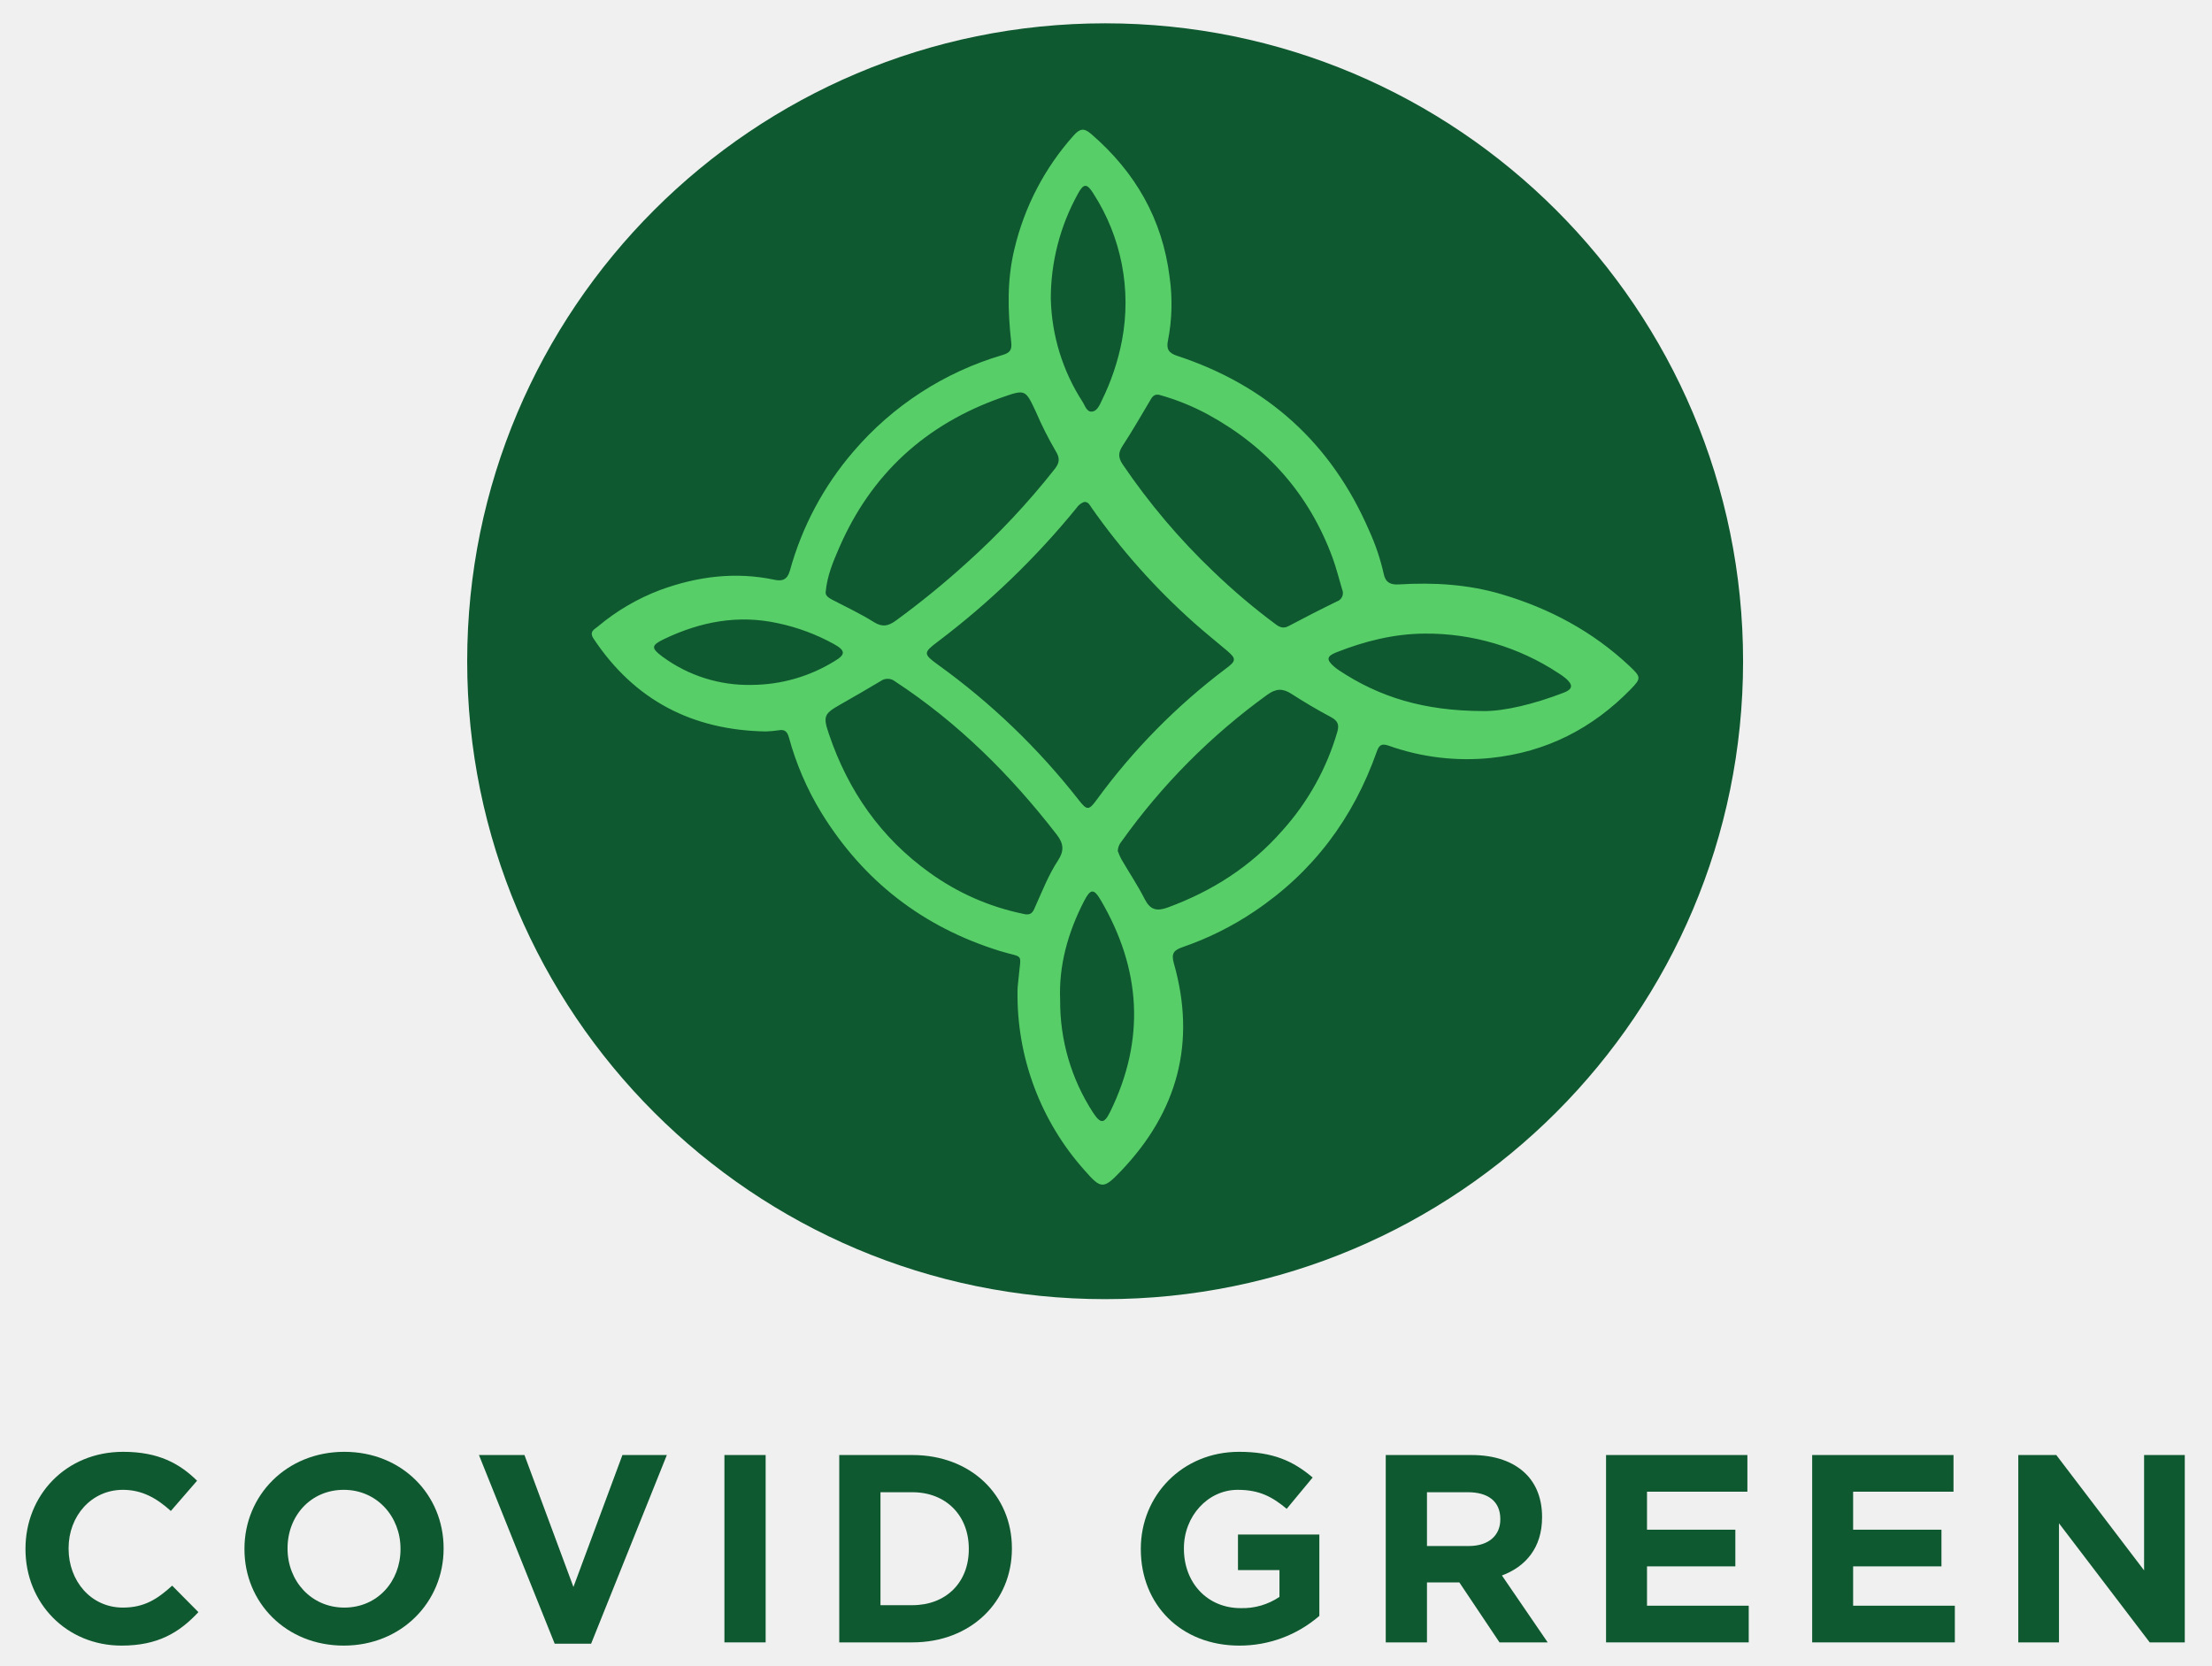
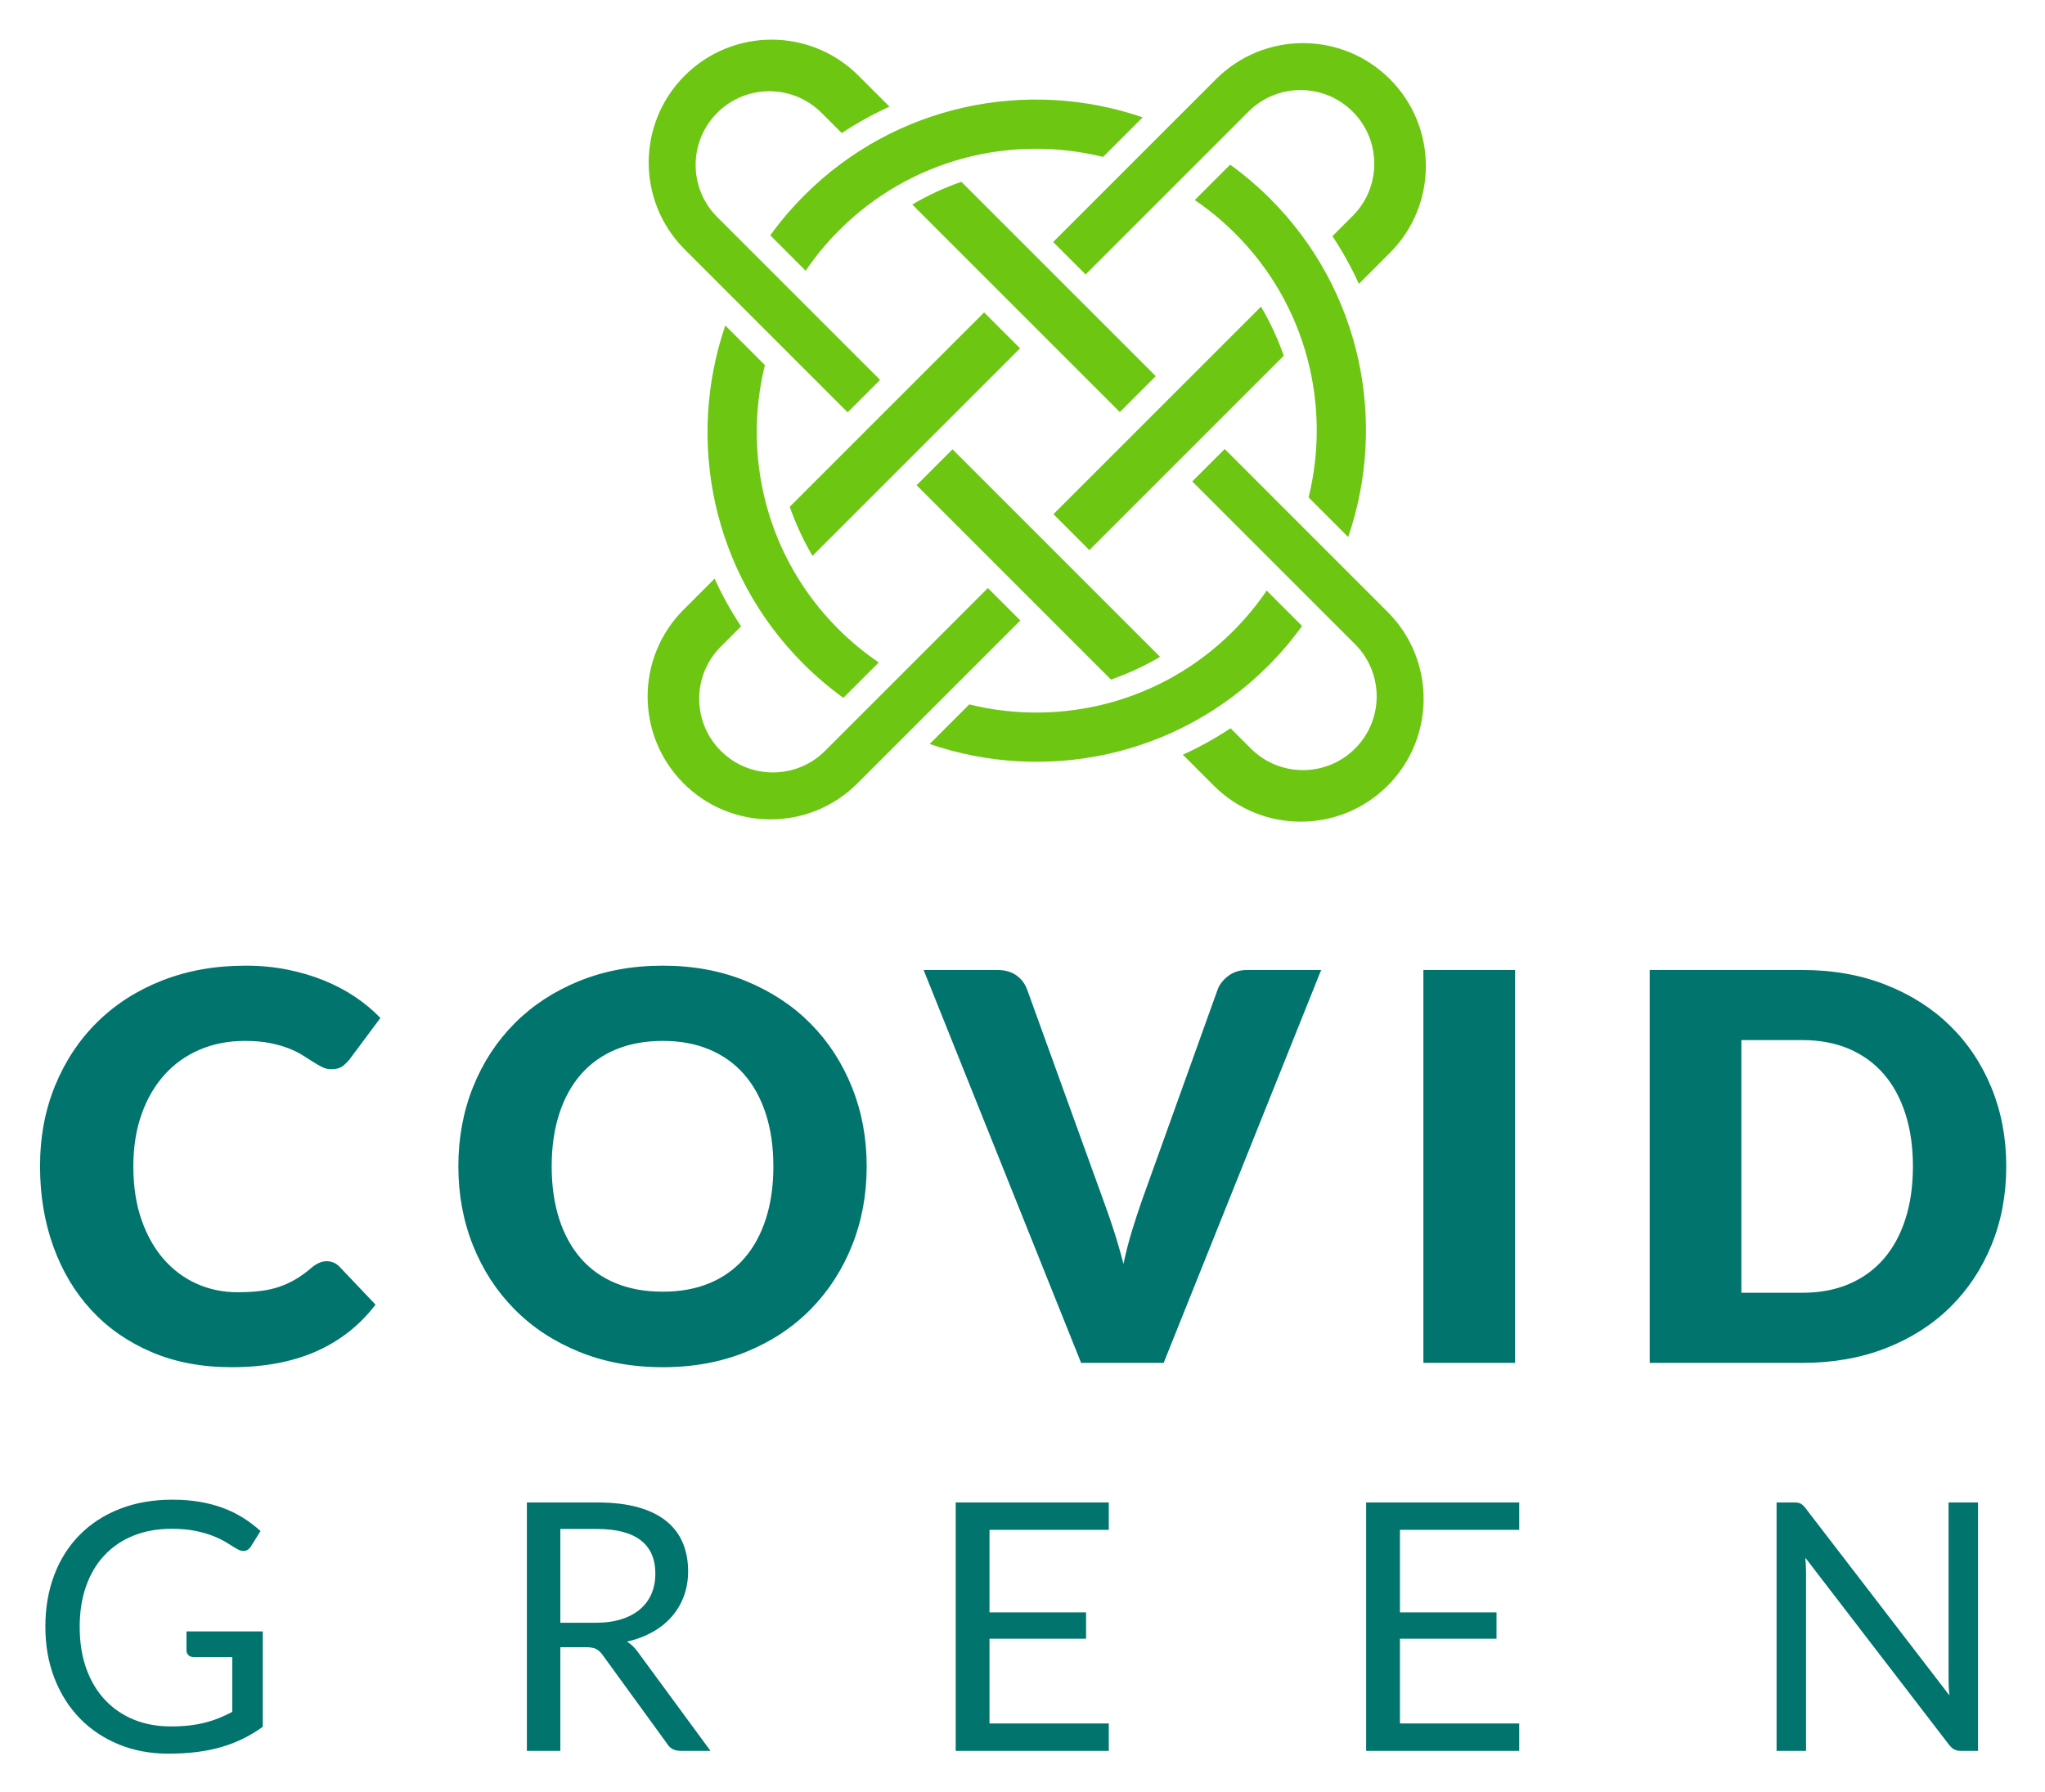
- <svg xmlns="http://www.w3.org/2000/svg" id="Layer_1" data-name="Layer 1" viewBox="0 0 664 500">
-   <defs>
-     <style>.cls-1{fill:#0e592f;}.cls-2{fill:#57ce68;}</style>
-   </defs>
-   <circle class="cls-1" cx="331.74" cy="198.498" r="191.498" />
-   <g id="sVBzdN">
-     <path class="cls-2" d="M229.897,219.58c-22.034-.376-39.406-9.33-51.711-27.843-1.426-2.146.273-2.831,1.186-3.583a64.567,64.567,0,0,1,18.715-11.012c11.157-4.098,22.62-5.598,34.419-3.094,2.247.477,3.811.037,4.598-2.714a92.306,92.306,0,0,1,19.091-35.804,93.671,93.671,0,0,1,44.789-28.976c2.28-.672,2.814-1.6,2.559-3.9-1.038-9.355-1.287-18.695.982-27.967a77.988,77.988,0,0,1,17.789-34.047c1.884-2.109,3.123-2.245,5.203-.453,13.255,11.422,21.432,25.571,23.588,43.068a57.11,57.11,0,0,1-.509,19.012c-.521,2.451.176,3.698,2.748,4.545,26.969,8.88,46.289,26.234,57.607,52.377a66.362,66.362,0,0,1,4.423,13.108c.521,2.565,2.062,3.295,4.514,3.143,10.461-.646,20.838-.03,30.931,2.968,14.382,4.273,27.331,11.188,38.317,21.534,3.478,3.275,3.568,3.681.426,6.909-11.536,11.85-25.414,18.94-41.99,20.677a70.047,70.047,0,0,1-30.729-3.682c-2.134-.744-2.876-.151-3.541,1.735-7.065,20.031-19.12,36.229-36.878,48.093a92.19,92.19,0,0,1-21.335,10.613c-2.64.907-3.595,1.824-2.723,4.883,6.776,23.783,1.129,44.527-15.824,62.314-5.283,5.543-5.987,5.538-10.919-.092a79.145,79.145,0,0,1-20.184-53.967c.002-1.153.18-2.305.282-3.458.739-8.376,1.875-6.168-5.642-8.504q-34.643-10.765-53.561-41.547a87.45,87.45,0,0,1-9.69-22.502c-.488-1.744-1.232-2.562-3.126-2.18A33.459,33.459,0,0,1,229.897,219.58Zm95.523-68.901a4.869,4.869,0,0,0-2.362,1.929,241.95,241.95,0,0,1-41.619,40.069c-4.296,3.231-4.318,3.665.125,6.874a207.652,207.652,0,0,1,42.296,40.663c2.414,3.09,2.991,3.1,5.322-.092a188.358,188.358,0,0,1,38.74-39.368c3.213-2.349,3.221-3.034.435-5.403-3.34-2.84-6.78-5.566-10.043-8.491a199.968,199.968,0,0,1-30.585-34.35C327.169,151.707,326.746,150.587,325.42,150.68ZM307.097,274.316c2.738.761,3.136-.982,3.73-2.296,2.096-4.63,3.937-9.407,6.735-13.66,1.864-2.832,1.816-5.011-.315-7.768-13.803-17.852-29.577-33.575-48.516-46.006a3.591,3.591,0,0,0-4.401-.114c-4.059,2.431-8.162,4.788-12.272,7.132-4.738,2.703-5.018,3.475-3.224,8.772,5.754,16.994,15.531,31.066,30.194,41.579A73.13,73.13,0,0,0,307.097,274.316Zm-59.237-96.714c-.192,1.164.814,1.837,2.021,2.465,4.19,2.181,8.489,4.197,12.478,6.703,2.549,1.601,4.346,1.131,6.534-.45a254.947,254.947,0,0,0,21.195-17.265,224.516,224.516,0,0,0,26.496-28.232c1.461-1.861,1.675-3.261.273-5.489a106.787,106.787,0,0,1-5.913-11.737c-3.139-6.704-3.163-6.753-10.122-4.318-22.92,8.02-39.392,23.041-49.015,45.384C250.08,168.671,248.334,172.741,247.86,177.602ZM347.917,118.514c-1.675-.3-2.188.897-2.856,2.024-2.646,4.462-5.243,8.959-8.079,13.299-1.332,2.039-1.367,3.525.046,5.601a197.172,197.172,0,0,0,27.209,32.134,191.715,191.715,0,0,0,18.755,15.876c1.22.893,2.313,1.288,3.8.503,4.791-2.53,9.61-5.012,14.481-7.384a2.664,2.664,0,0,0,1.614-3.623c-.961-3.193-1.748-6.45-2.901-9.573-7.019-19.012-19.611-33.232-37.341-42.925A69.756,69.756,0,0,0,347.917,118.514Zm-12.386,136.948a19.97,19.97,0,0,0,1.083,2.472c2.323,3.991,4.907,7.844,6.994,11.952,1.657,3.262,3.613,3.754,6.933,2.535,13.352-4.905,24.932-12.296,34.369-23.059a75.983,75.983,0,0,0,16.536-29.688c.618-2.188.077-3.342-1.949-4.419-4.069-2.161-8.04-4.528-11.917-7.019-2.579-1.657-4.606-1.528-7.144.308a191.152,191.152,0,0,0-43.749,44.02A4.716,4.716,0,0,0,335.531,255.462Zm109.677-42.005c6.411.083,15.46-2.145,24.26-5.544,2.647-1.023,2.786-2.331.572-4.245a19.845,19.845,0,0,0-2.26-1.614A71.875,71.875,0,0,0,427.791,190.202c-9.291.037-18.096,2.256-26.658,5.635-2.943,1.162-3.043,2.218-.612,4.316a13.865,13.865,0,0,0,1.382,1.046C414.081,209.296,427.472,213.415,445.207,213.457Zm-126.974,86.748a61.23,61.23,0,0,0,9.813,33.691c2.326,3.546,3.396,3.566,5.246-.222,10.587-21.667,9.222-42.84-2.882-63.472-2.071-3.53-3.07-3.442-5.019.348C320.559,279.946,317.794,289.863,318.233,300.205ZM315.429,89.726A59.592,59.592,0,0,0,324.943,120.59c.789,1.196,1.255,3.223,2.985,2.954,1.443-.224,2.159-1.953,2.808-3.314a70.812,70.812,0,0,0,6.055-17.999,60.547,60.547,0,0,0-8.591-44.151c-1.951-3.126-2.95-3.072-4.705.234A64.985,64.985,0,0,0,315.429,89.726ZM225.684,205.604a47.719,47.719,0,0,0,24.807-7.121c3.448-2.033,3.319-3.191-.183-5.152a60.815,60.815,0,0,0-16.839-6.256c-11.923-2.615-23.207-.436-34.029,4.725-4.016,1.915-4.061,2.748-.57,5.334A43.52,43.52,0,0,0,225.684,205.604Z" />
+ <svg xmlns="http://www.w3.org/2000/svg" role="img" viewBox="723.42 270.42 1486.16 1302.16">
+   <g fill="none" fill-rule="evenodd">
+     <path fill="#FFF" d="M0 0h2853v1884H0z" />
+     <path fill="#00746D" fill-rule="nonzero" d="M891.67 1264.136c23.651 0 44.133-3.822 61.446-11.466 17.313-7.644 31.719-18.979 43.218-34.006l-26.264-27.636c-1.437-1.437-2.94-2.45-4.508-3.038-1.568-.588-3.136-.882-4.704-.882-1.96 0-3.855.425-5.684 1.274-1.829.849-3.528 1.927-5.096 3.234-3.92 3.397-7.807 6.239-11.662 8.526-3.855 2.287-7.905 4.149-12.152 5.586-4.247 1.437-8.853 2.45-13.818 3.038-4.965.588-10.453.882-16.464.882-10.453 0-20.253-2.025-29.4-6.076s-17.15-9.963-24.01-17.738c-6.86-7.775-12.283-17.346-16.268-28.714-3.985-11.368-5.978-24.369-5.978-39.004 0-13.981 1.993-26.591 5.978-37.828 3.985-11.237 9.539-20.809 16.66-28.714 7.121-7.905 15.647-13.981 25.578-18.228 9.931-4.247 20.907-6.37 32.928-6.37 6.925 0 12.969.523 18.13 1.568 5.161 1.045 9.669 2.319 13.524 3.822 3.855 1.503 7.187 3.136 9.996 4.9 2.809 1.764 5.39 3.397 7.742 4.9 2.352 1.503 4.573 2.777 6.664 3.822 2.091 1.045 4.312 1.568 6.664 1.568 3.528 0 6.272-.751 8.232-2.254 1.96-1.503 3.659-3.169 5.096-4.998l22.344-29.988c-5.357-5.619-11.499-10.747-18.424-15.386-6.925-4.639-14.504-8.624-22.736-11.956-8.232-3.332-17.085-5.945-26.558-7.84-9.473-1.895-19.567-2.842-30.282-2.842-22.083 0-42.271 3.593-60.564 10.78-18.293 7.187-34.006 17.248-47.138 30.184-13.132 12.936-23.357 28.322-30.674 46.158-7.317 17.836-10.976 37.403-10.976 58.702 0 20.907 3.201 40.278 9.604 58.114 6.403 17.836 15.582 33.255 27.538 46.256 11.956 13.001 26.525 23.193 43.708 30.576 17.183 7.383 36.619 11.074 58.31 11.074zm313.42 0c22.213 0 42.434-3.724 60.662-11.172s33.81-17.738 46.746-30.87c12.936-13.132 22.965-28.583 30.086-46.354 7.121-17.771 10.682-36.979 10.682-57.624 0-20.515-3.561-39.657-10.682-57.428-7.121-17.771-17.15-33.189-30.086-46.256-12.936-13.067-28.518-23.357-46.746-30.87s-38.449-11.27-60.662-11.27-42.467 3.724-60.76 11.172c-18.293 7.448-33.941 17.705-46.942 30.772-13.001 13.067-23.063 28.485-30.184 46.256s-10.682 36.979-10.682 57.624 3.561 39.853 10.682 57.624c7.121 17.771 17.183 33.222 30.184 46.354 13.001 13.132 28.649 23.422 46.942 30.87s38.547 11.172 60.76 11.172zm0-54.88c-12.805 0-24.206-2.058-34.202-6.174-9.996-4.116-18.424-10.094-25.284-17.934-6.86-7.84-12.119-17.411-15.778-28.714-3.659-11.303-5.488-24.075-5.488-38.318 0-14.112 1.829-26.819 5.488-38.122 3.659-11.303 8.918-20.874 15.778-28.714 6.86-7.84 15.288-13.851 25.284-18.032 9.996-4.181 21.397-6.272 34.202-6.272 12.675 0 23.977 2.091 33.908 6.272 9.931 4.181 18.326 10.192 25.186 18.032 6.86 7.84 12.119 17.411 15.778 28.714 3.659 11.303 5.488 24.01 5.488 38.122 0 14.243-1.829 27.015-5.488 38.318-3.659 11.303-8.918 20.874-15.778 28.714-6.86 7.84-15.255 13.818-25.186 17.934-9.931 4.116-21.233 6.174-33.908 6.174zM1569.078 1261l114.464-285.572h-53.704c-5.488 0-10.127 1.47-13.916 4.41-3.789 2.94-6.337 6.239-7.644 9.898l-54.88 152.88c-2.352 6.664-4.737 13.916-7.154 21.756-2.417 7.84-4.541 16.072-6.37 24.696-2.221-8.624-4.606-16.856-7.154-24.696s-5.063-15.092-7.546-21.756l-55.272-152.88c-1.568-4.312-4.181-7.775-7.84-10.388-3.659-2.613-8.363-3.92-14.112-3.92h-53.312L1509.102 1261h59.976zm255.404 0V975.428h-66.64V1261h66.64zm208.756 0c22.213 0 42.434-3.561 60.662-10.682s33.81-17.052 46.746-29.792c12.936-12.74 22.965-27.832 30.086-45.276 7.121-17.444 10.682-36.489 10.682-57.134 0-20.515-3.561-39.494-10.682-56.938-7.121-17.444-17.15-32.503-30.086-45.178-12.936-12.675-28.518-22.605-46.746-29.792-18.228-7.187-38.449-10.78-60.662-10.78h-110.936V1261h110.936zm0-50.96h-44.296v-183.652h44.296c12.675 0 23.977 2.123 33.908 6.37 9.931 4.247 18.326 10.323 25.186 18.228 6.86 7.905 12.119 17.542 15.778 28.91 3.659 11.368 5.488 24.108 5.488 38.22 0 14.243-1.829 27.048-5.488 38.416-3.659 11.368-8.918 21.005-15.778 28.91-6.86 7.905-15.255 13.981-25.186 18.228-9.931 4.247-21.233 6.37-33.908 6.37zM845.717 1545.016c7.476 0 14.406-.399 20.79-1.197 6.384-.798 12.369-2.016 17.955-3.654 5.586-1.638 10.836-3.675 15.75-6.111s9.639-5.292 14.175-8.568v-69.3h-55.44v13.86c0 1.344.483 2.478 1.449 3.402.966.924 2.247 1.386 3.843 1.386h27.972v39.816c-3.192 1.68-6.384 3.171-9.576 4.473s-6.594 2.415-10.206 3.339c-3.612.924-7.455 1.617-11.529 2.079-4.074.462-8.547.693-13.419.693-9.744 0-18.648-1.638-26.712-4.914s-15.036-8.022-20.916-14.238c-5.88-6.216-10.437-13.797-13.671-22.743-3.234-8.946-4.851-19.131-4.851-30.555 0-10.92 1.554-20.769 4.662-29.547 3.108-8.778 7.56-16.254 13.356-22.428 5.796-6.174 12.81-10.92 21.042-14.238 8.232-3.318 17.43-4.977 27.594-4.977 6.972 0 12.999.546 18.081 1.638 5.082 1.092 9.492 2.415 13.23 3.969 3.738 1.554 6.909 3.171 9.513 4.851 2.604 1.68 4.956 3.108 7.056 4.284 1.596.924 3.066 1.386 4.41 1.386 2.268 0 4.116-1.134 5.544-3.402l6.93-11.088c-3.864-3.528-8.022-6.699-12.474-9.513s-9.303-5.208-14.553-7.182c-5.25-1.974-10.941-3.486-17.073-4.536-6.132-1.05-12.768-1.575-19.908-1.575-14.112 0-26.859 2.226-38.241 6.678-11.382 4.452-21.084 10.731-29.106 18.837-8.022 8.106-14.196 17.829-18.522 29.169-4.326 11.34-6.489 23.898-6.489 37.674 0 13.608 2.205 26.082 6.615 37.422 4.41 11.34 10.563 21.063 18.459 29.169 7.896 8.106 17.304 14.406 28.224 18.9 10.92 4.494 22.932 6.741 36.036 6.741zm284.92-2.016v-75.348h18.522c3.36 0 5.88.441 7.56 1.323 1.68.882 3.234 2.331 4.662 4.347l46.872 64.512c2.1 3.444 5.376 5.166 9.828 5.166h21.672l-52.668-71.694c-2.352-3.36-5.04-5.922-8.064-7.686 6.972-1.596 13.209-3.948 18.711-7.056 5.502-3.108 10.164-6.867 13.986-11.277 3.822-4.41 6.741-9.387 8.757-14.931 2.016-5.544 3.024-11.508 3.024-17.892 0-7.644-1.302-14.553-3.906-20.727-2.604-6.174-6.615-11.445-12.033-15.813-5.418-4.368-12.285-7.707-20.601-10.017-8.316-2.31-18.186-3.465-29.61-3.465h-51.03V1543h24.318zm25.578-93.114h-25.578v-68.166h26.712c14.028 0 24.591 2.73 31.689 8.19 7.098 5.46 10.647 13.566 10.647 24.318 0 5.292-.924 10.122-2.772 14.49-1.848 4.368-4.599 8.127-8.253 11.277-3.654 3.15-8.19 5.586-13.608 7.308-5.418 1.722-11.697 2.583-18.837 2.583zM1529.21 1543v-19.908h-86.688v-61.614h70.182v-19.152h-70.182v-59.976h86.688v-19.908h-111.258V1543h111.258zm298.276 0v-19.908h-86.688v-61.614h70.182v-19.152h-70.182v-59.976h86.688v-19.908h-111.258V1543h111.258zm208.438 0v-128.646c0-1.68-.042-3.528-.126-5.544-.084-2.016-.21-4.074-.378-6.174l104.454 135.954c1.26 1.596 2.541 2.73 3.843 3.402 1.302.672 2.919 1.008 4.851 1.008h12.348v-180.558h-21.42v127.89c0 1.932.042 3.927.126 5.985.084 2.058.252 4.179.504 6.363l-104.58-136.08c-1.344-1.68-2.541-2.793-3.591-3.339-1.05-.546-2.667-.819-4.851-.819h-12.6V1543h21.42z" />
+     <g fill="#6DC612">
+       <path d="M1733.482 327.916c34.875 34.875 34.875 91.418 0 126.293l-22.516 22.516c-5.442-11.927-11.849-23.521-19.221-34.662l14.721-14.723c20.925-20.925 20.925-54.851 0-75.776-20.716-20.716-54.174-20.923-75.144-.621l-.632.621-118.334 118.333-23.575-23.575 118.409-118.407c34.875-34.875 91.418-34.875 126.293 0z" />
+       <path d="M1646.504 414.893c66.412 66.412 85.285 162.405 56.681 245.831l-28.77-28.769c16.419-66.594-1.316-139.8-53.245-191.729-9.211-9.211-19.09-17.345-29.484-24.405l25.724-25.722c10.188 7.358 19.923 15.622 29.094 24.793z" />
+       <path d="M1639.823 493.299c6.731 11.43 12.241 23.383 16.532 35.67l-141.266 141.265-26.101-26.101zm47.532 4.668l-3.356 3.357a235.904 235.904 0 0 0-5.885-12.603l9.241 9.246z" />
+       <path d="M1731.852 841.477c-34.875 34.875-91.418 34.875-126.293 0l-22.516-22.516c11.927-5.442 23.521-11.849 34.662-19.221l14.723 14.721c20.925 20.925 54.851 20.925 75.776 0 20.716-20.716 20.923-54.174.621-75.144l-.621-.632-118.333-118.334 23.575-23.575 118.407 118.409c34.875 34.875 34.875 91.418 0 126.293z" />
+       <path d="M1644.874 754.499c-66.412 66.412-162.405 85.285-245.831 56.681l28.769-28.77c66.594 16.419 139.8-1.316 191.729-53.245 9.211-9.211 17.345-19.09 24.405-29.484l25.722 25.724c-7.358 10.188-15.622 19.923-24.793 29.094z" />
+       <path d="M1566.47 747.818c-11.43 6.731-23.383 12.241-35.67 16.532l-141.265-141.266 26.101-26.101zm-4.668 47.532l-3.357-3.356a235.904 235.904 0 0 0 12.603-5.885l-9.246 9.241z" />
+       <g>
+         <path d="M1220.221 839.807c-34.875-34.875-34.875-91.418 0-126.293l22.516-22.516c5.442 11.927 11.849 23.521 19.221 34.662l-14.721 14.723c-20.925 20.925-20.925 54.851 0 75.776 20.716 20.716 54.174 20.923 75.144.621l.632-.621 118.334-118.333 23.575 23.575-118.409 118.407c-34.875 34.875-91.418 34.875-126.293 0z" />
+         <path d="M1307.199 752.83c-66.412-66.412-85.285-162.405-56.681-245.831l28.77 28.769c-16.419 66.594 1.316 139.8 53.245 191.729 9.211 9.211 19.09 17.345 29.484 24.405l-25.724 25.722c-10.188-7.358-19.923-15.622-29.094-24.793z" />
+         <path d="M1313.878 674.426c-6.731-11.43-12.241-23.383-16.532-35.67l141.266-141.265 26.101 26.101zm-47.532-4.668l3.356-3.357a235.904 235.904 0 0 0 5.885 12.603l-9.241-9.246z" />
+       </g>
+       <g>
+         <path d="M1221.007 325.405c34.875-34.875 91.418-34.875 126.293 0l22.516 22.516c-11.927 5.442-23.521 11.849-34.662 19.221l-14.723-14.721c-20.925-20.925-54.851-20.925-75.776 0-20.716 20.716-20.923 54.174-.621 75.144l.621.632 118.333 118.334-23.575 23.575-118.407-118.409c-34.875-34.875-34.875-91.418 0-126.293z" />
+         <path d="M1307.984 412.383c66.412-66.412 162.405-85.285 245.831-56.681l-28.769 28.77c-66.594-16.419-139.8 1.316-191.729 53.245-9.211 9.211-17.345 19.09-24.405 29.484l-25.722-25.724c7.358-10.188 15.622-19.923 24.793-29.094z" />
+         <path d="M1386.389 419.064c11.43-6.731 23.383-12.241 35.67-16.532l141.265 141.266-26.101 26.101zm4.668-47.532l3.357 3.356a235.904 235.904 0 0 0-12.603 5.885l9.246-9.241z" />
+       </g>
+     </g>
  </g>
-   <path class="cls-1" d="M7.651,465.075v-.161c0-15.989,12.053-29.086,29.328-29.086,10.606,0,16.954,3.536,22.177,8.678l-7.874,9.079c-4.339-3.936-8.758-6.347-14.382-6.347-9.481,0-16.311,7.874-16.311,17.515v.161c0,9.642,6.669,17.676,16.311,17.676,6.428,0,10.365-2.571,14.784-6.588l7.874,7.954C53.772,490.143,47.344,494,36.497,494,19.944,494,7.651,481.224,7.651,465.075Z" />
-   <path class="cls-1" d="M73.381,465.075v-.161c0-15.989,12.615-29.086,29.97-29.086,17.356,0,29.81,12.936,29.81,28.925v.161c0,15.989-12.615,29.086-29.97,29.086S73.381,481.064,73.381,465.075Zm46.844,0v-.161c0-9.642-7.071-17.676-17.034-17.676s-16.873,7.874-16.873,17.515v.161c0,9.642,7.07,17.676,17.034,17.676S120.225,474.716,120.225,465.075Z" />
-   <path class="cls-1" d="M143.772,436.791h13.659l14.704,39.613,14.704-39.613H200.177L177.438,493.438H166.51Z" />
-   <path class="cls-1" d="M217.457,436.791h12.374v56.245H217.457Z" />
-   <path class="cls-1" d="M251.929,436.791h21.935c17.677,0,29.89,12.133,29.89,27.961v.161c0,15.829-12.213,28.122-29.89,28.122H251.929Zm21.935,45.077c10.124,0,16.954-6.831,16.954-16.793v-.161c0-9.963-6.83-16.954-16.954-16.954h-9.562v33.909Z" />
-   <path class="cls-1" d="M342.451,465.075v-.161c0-15.989,12.455-29.086,29.488-29.086,10.124,0,16.23,2.732,22.096,7.713l-7.794,9.401c-4.339-3.615-8.196-5.704-14.704-5.704-8.999,0-16.15,7.954-16.15,17.515v.161c0,10.285,7.07,17.838,17.034,17.838a19.746,19.746,0,0,0,11.651-3.374v-8.036H371.618v-10.687h24.426V485.081A36.503,36.503,0,0,1,372.02,494C354.504,494,342.451,481.707,342.451,465.075Z" />
-   <path class="cls-1" d="M415.975,436.791h25.712c7.151,0,12.695,2.009,16.391,5.704,3.134,3.134,4.821,7.553,4.821,12.857v.16c0,9.08-4.902,14.784-12.053,17.437l13.74,20.087H450.123l-12.053-17.999h-9.721v17.999H415.975Zm24.908,27.318c6.027,0,9.481-3.213,9.481-7.954v-.161c0-5.302-3.696-8.036-9.721-8.036H428.349v16.15Z" />
-   <path class="cls-1" d="M482.106,436.791h42.425v11.008H494.4v11.41h26.516v11.008H494.4v11.811h30.533v11.008H482.106Z" />
-   <path class="cls-1" d="M543.979,436.791h42.425v11.008H556.272v11.41h26.516v11.008H556.272v11.811H586.805v11.008H543.979Z" />
-   <path class="cls-1" d="M605.851,436.791h11.41l26.354,34.631v-34.631h12.214v56.245H645.303l-27.238-35.756v35.756H605.851Z" />
</svg>
